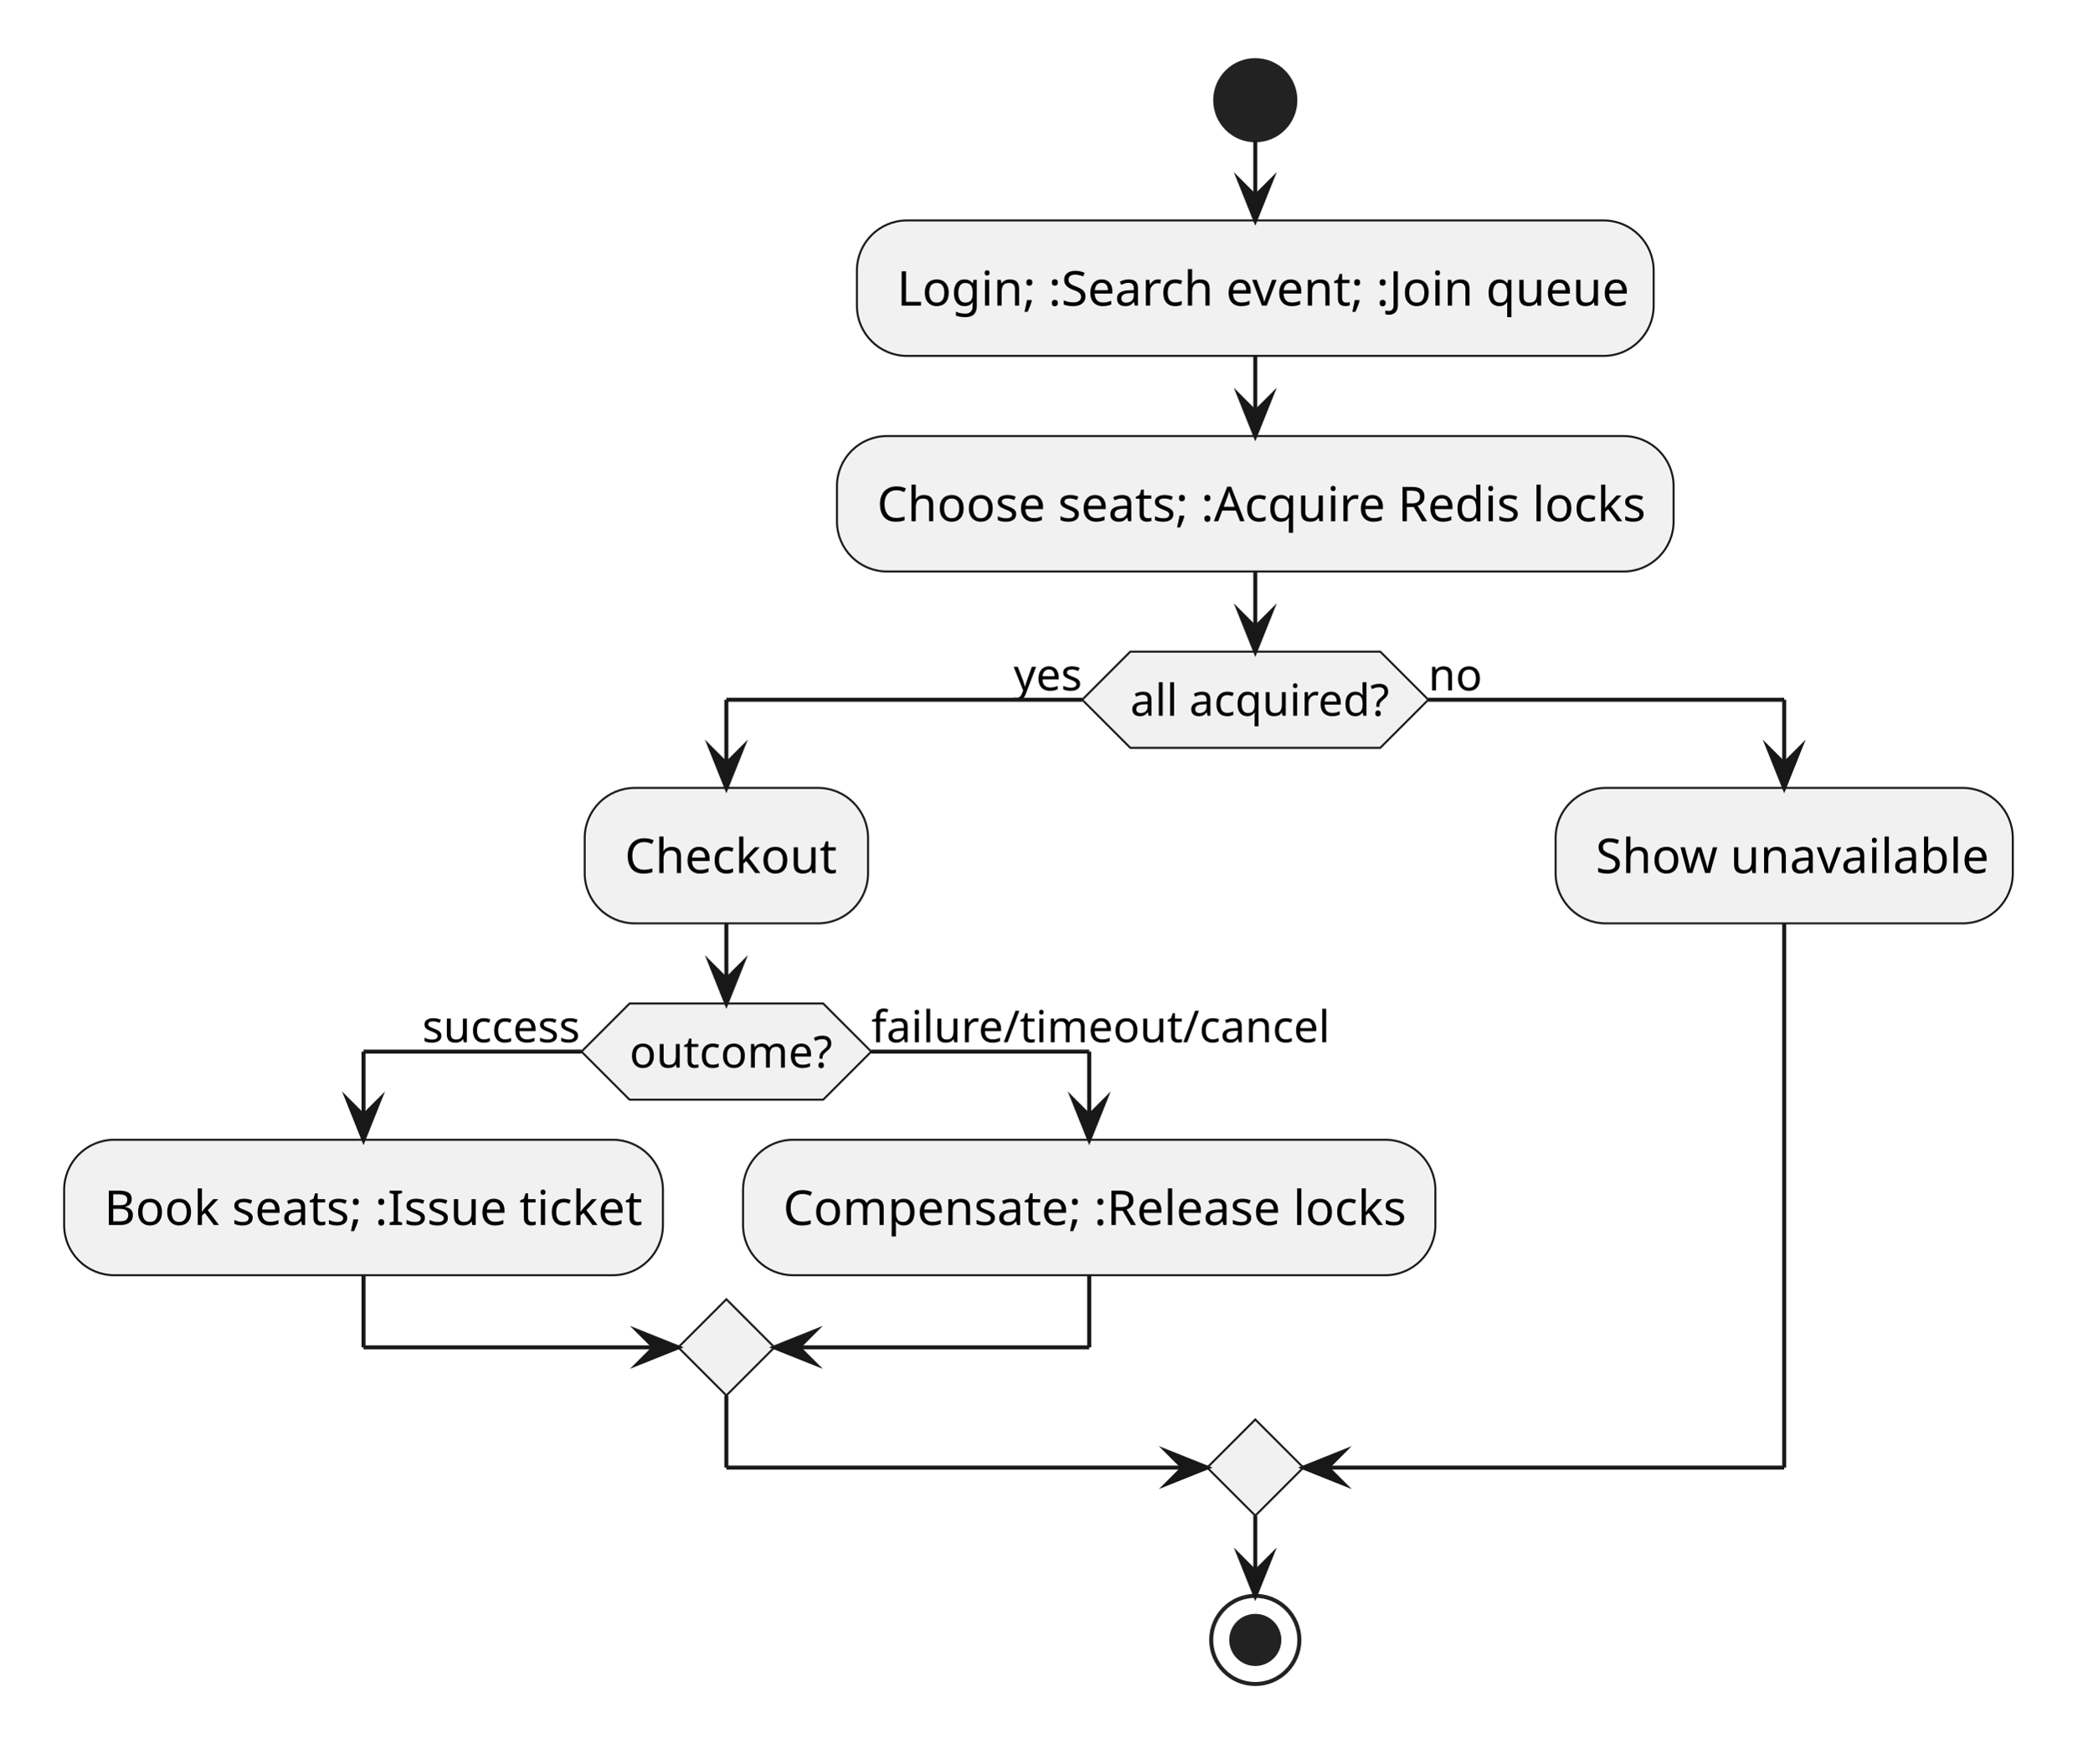
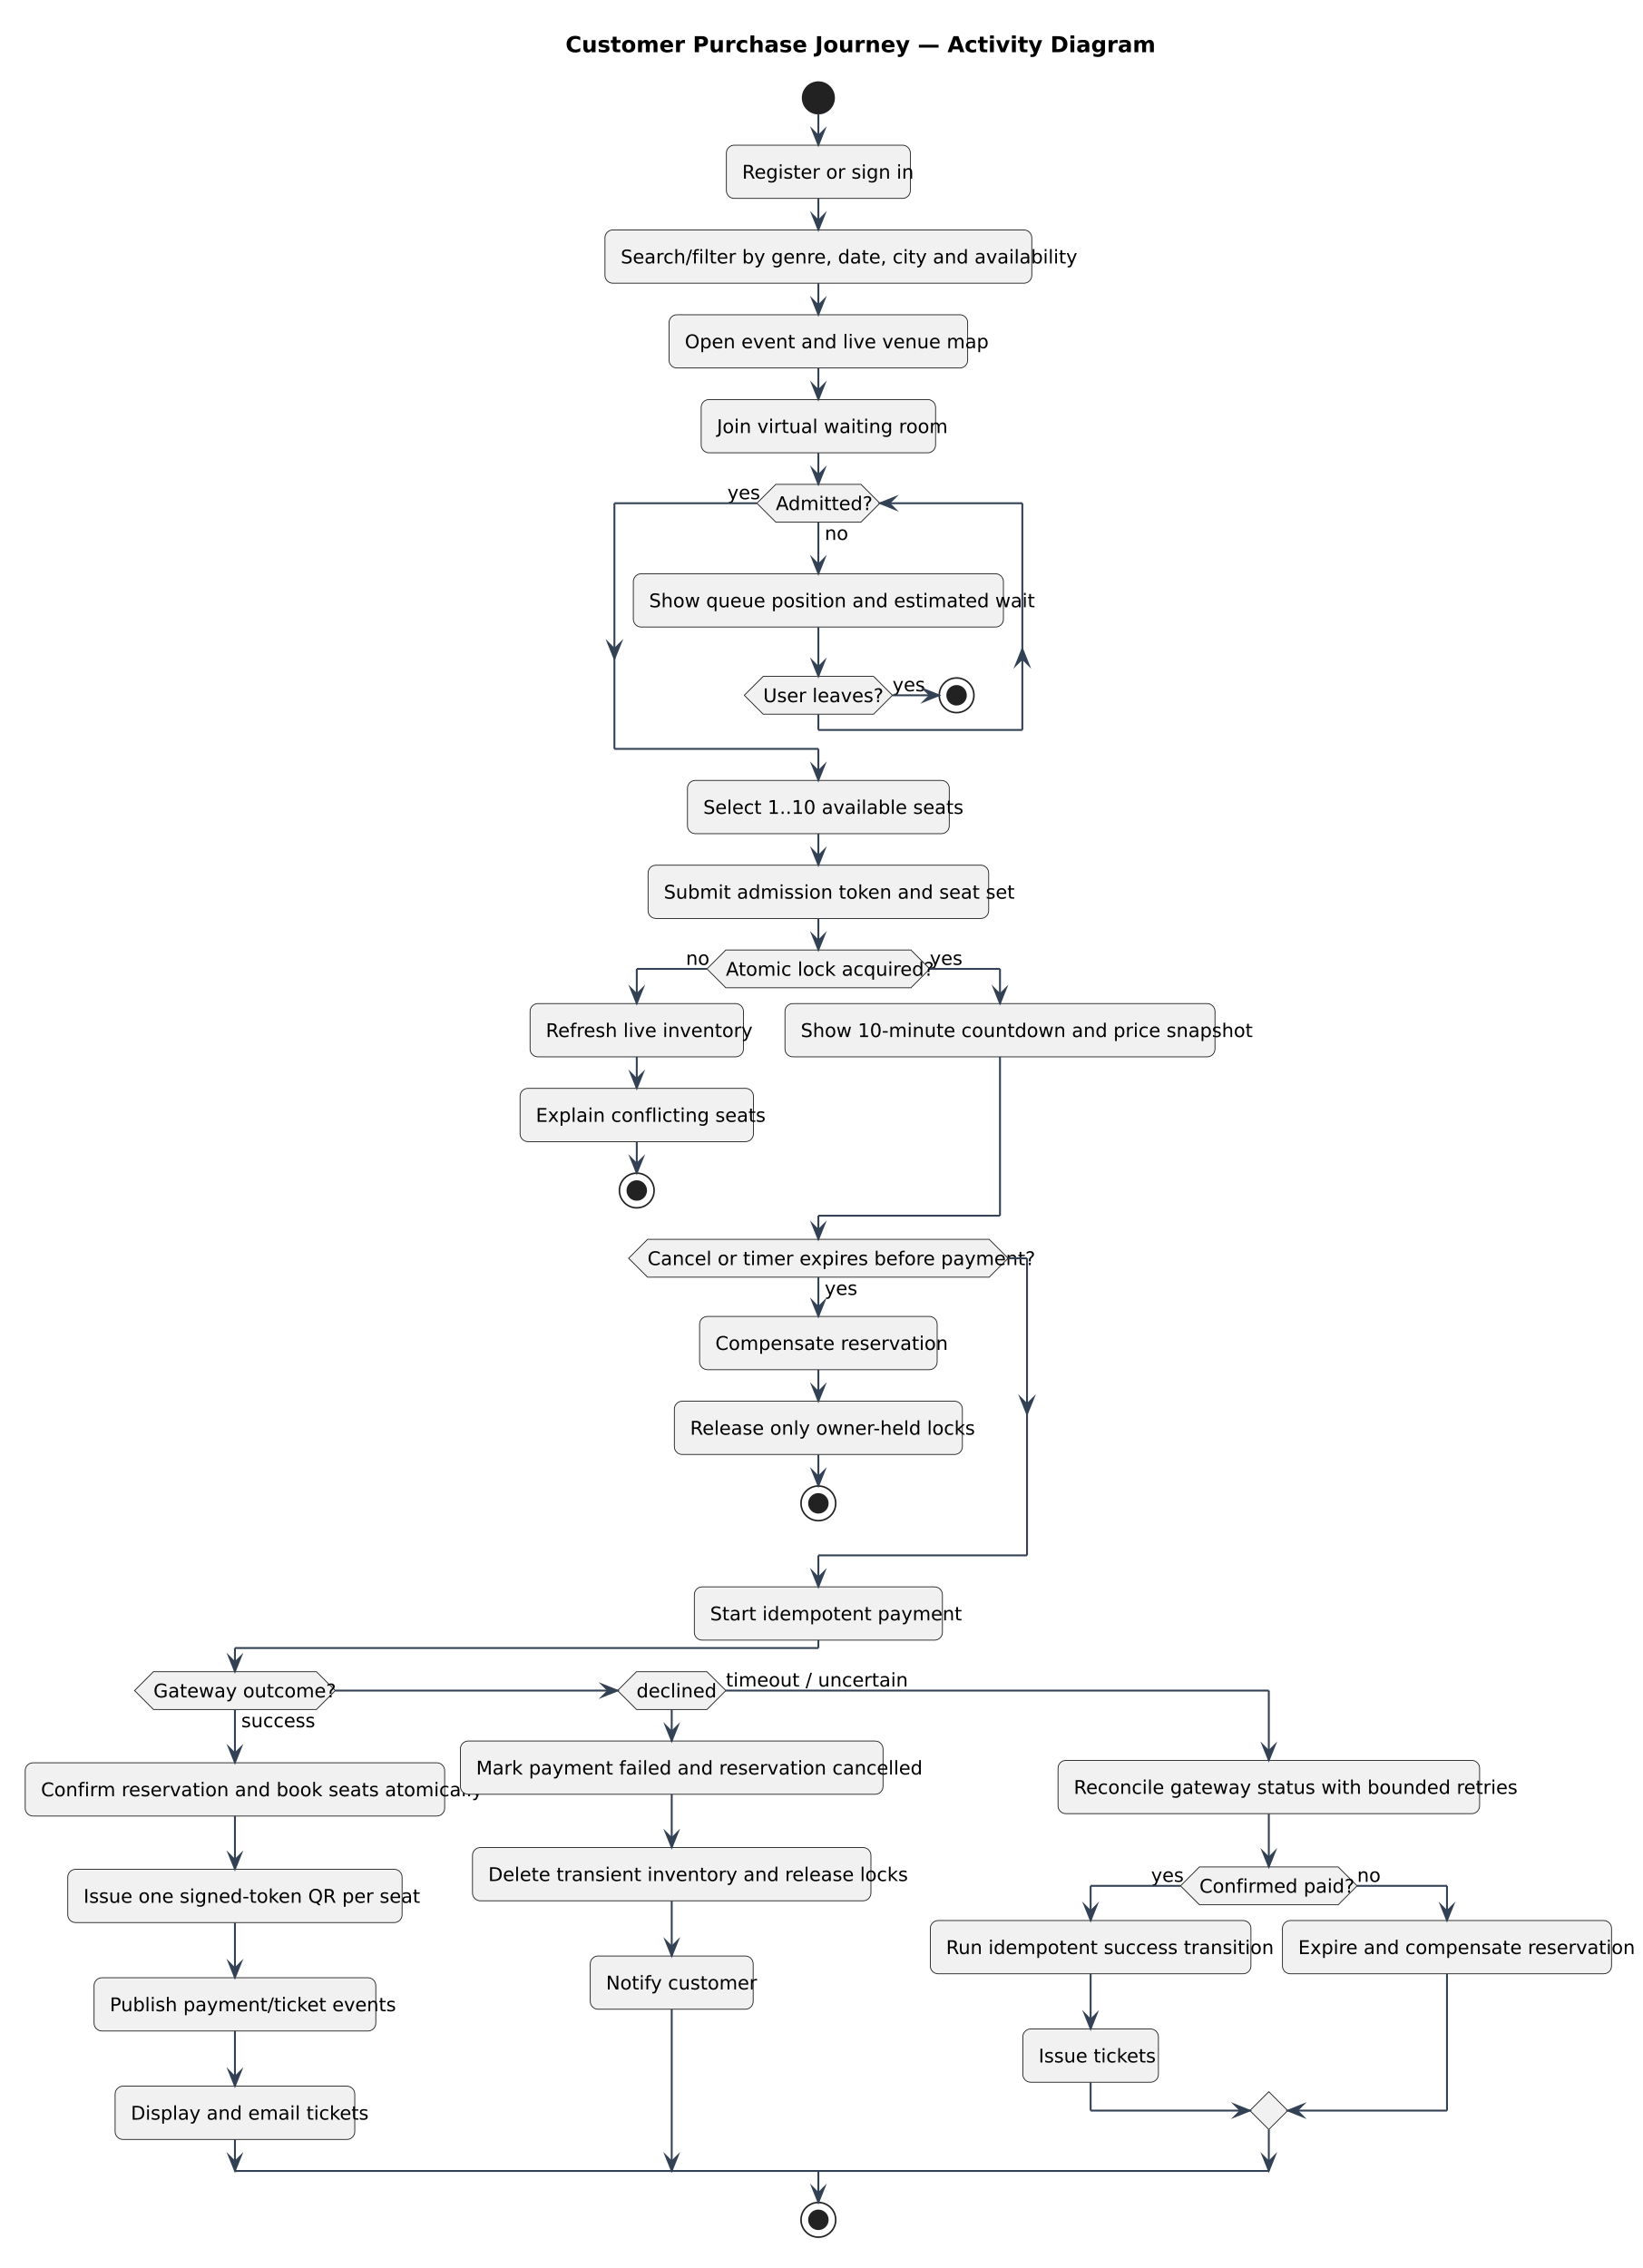
- <svg xmlns="http://www.w3.org/2000/svg" contentStyleType="text/css" data-diagram-type="ACTIVITY" height="440px" preserveAspectRatio="none" style="width:522px;height:440px;background:#FFFFFF;" version="1.1" viewBox="0 0 522 440" width="522px" zoomAndPan="magnify">
+ <svg xmlns="http://www.w3.org/2000/svg" contentStyleType="text/css" data-diagram-type="ACTIVITY" height="1439px" preserveAspectRatio="none" style="width:1042px;height:1439px;background:#FFFFFF;" version="1.1" viewBox="0 0 1042 1439" width="1042px" zoomAndPan="magnify">
  <defs />
  <g>
-     <ellipse cx="313.199" cy="25" fill="#222222" rx="10" ry="10" style="stroke:#222222;stroke-width:1;" />
-     <rect fill="#F1F1F1" height="33.799" rx="12.5" ry="12.5" style="stroke:#181818;stroke-width:0.5;" width="198.793" x="213.803" y="55" />
-     <text fill="#000000" font-family="sans-serif" font-size="12" lengthAdjust="spacing" textLength="178.793" x="223.803" y="76.256">Login; :Search event; :Join queue</text>
-     <rect fill="#F1F1F1" height="33.799" rx="12.5" ry="12.5" style="stroke:#181818;stroke-width:0.5;" width="208.754" x="208.822" y="108.799" />
-     <text fill="#000000" font-family="sans-serif" font-size="12" lengthAdjust="spacing" textLength="188.754" x="218.822" y="130.055">Choose seats; :Acquire Redis locks</text>
-     <polygon fill="#F1F1F1" points="282.012,162.598,344.386,162.598,356.386,174.598,344.386,186.598,282.012,186.598,270.012,174.598,282.012,162.598" style="stroke:#181818;stroke-width:0.5;stroke-linejoin:miter;stroke-miterlimit:10;" />
-     <text fill="#000000" font-family="sans-serif" font-size="11" lengthAdjust="spacing" textLength="62.374" x="282.012" y="178.591">all acquired?</text>
-     <text fill="#000000" font-family="sans-serif" font-size="11" lengthAdjust="spacing" textLength="17.118" x="252.894" y="172.267">yes</text>
-     <text fill="#000000" font-family="sans-serif" font-size="11" lengthAdjust="spacing" textLength="12.235" x="356.386" y="172.267">no</text>
-     <rect fill="#F1F1F1" height="33.799" rx="12.5" ry="12.5" style="stroke:#181818;stroke-width:0.5;" width="70.695" x="145.882" y="196.598" />
-     <text fill="#000000" font-family="sans-serif" font-size="12" lengthAdjust="spacing" textLength="50.695" x="155.882" y="217.853">Checkout</text>
-     <polygon fill="#F1F1F1" points="157.076,250.397,205.384,250.397,217.384,262.397,205.384,274.397,157.076,274.397,145.076,262.397,157.076,250.397" style="stroke:#181818;stroke-width:0.5;stroke-linejoin:miter;stroke-miterlimit:10;" />
-     <text fill="#000000" font-family="sans-serif" font-size="11" lengthAdjust="spacing" textLength="48.308" x="157.076" y="266.39">outcome?</text>
-     <text fill="#000000" font-family="sans-serif" font-size="11" lengthAdjust="spacing" textLength="39.735" x="105.341" y="260.065">success</text>
-     <text fill="#000000" font-family="sans-serif" font-size="11" lengthAdjust="spacing" textLength="103.941" x="217.384" y="260.065">failure/timeout/cancel</text>
-     <rect fill="#F1F1F1" height="33.799" rx="12.5" ry="12.5" style="stroke:#181818;stroke-width:0.5;" width="149.393" x="16" y="284.397" />
-     <text fill="#000000" font-family="sans-serif" font-size="12" lengthAdjust="spacing" textLength="129.393" x="26" y="305.652">Book seats; :Issue ticket</text>
-     <rect fill="#F1F1F1" height="33.799" rx="12.5" ry="12.5" style="stroke:#181818;stroke-width:0.5;" width="172.742" x="185.393" y="284.397" />
-     <text fill="#000000" font-family="sans-serif" font-size="12" lengthAdjust="spacing" textLength="152.742" x="195.393" y="305.652">Compensate; :Release locks</text>
-     <polygon fill="#F1F1F1" points="181.23,324.195,193.23,336.195,181.23,348.195,169.23,336.195,181.23,324.195" style="stroke:#181818;stroke-width:0.5;stroke-linejoin:miter;stroke-miterlimit:10;" />
-     <rect fill="#F1F1F1" height="33.799" rx="12.5" ry="12.5" style="stroke:#181818;stroke-width:0.5;" width="114.066" x="388.135" y="196.598" />
-     <text fill="#000000" font-family="sans-serif" font-size="12" lengthAdjust="spacing" textLength="94.066" x="398.135" y="217.853">Show unavailable</text>
-     <polygon fill="#F1F1F1" points="313.199,354.195,325.199,366.195,313.199,378.195,301.199,366.195,313.199,354.195" style="stroke:#181818;stroke-width:0.5;stroke-linejoin:miter;stroke-miterlimit:10;" />
-     <ellipse cx="313.199" cy="409.195" fill="none" rx="11" ry="11" style="stroke:#222222;stroke-width:1;" />
-     <ellipse cx="313.199" cy="409.195" fill="#222222" rx="6" ry="6" style="stroke:#222222;stroke-width:1;" />
-     <line style="stroke:#181818;stroke-width:1;" x1="313.199" x2="313.199" y1="35" y2="55" />
-     <polygon fill="#181818" points="309.199,45,313.199,55,317.199,45,313.199,49" style="stroke:#181818;stroke-width:1;stroke-linejoin:miter;stroke-miterlimit:10;" />
-     <line style="stroke:#181818;stroke-width:1;" x1="313.199" x2="313.199" y1="88.799" y2="108.799" />
-     <polygon fill="#181818" points="309.199,98.799,313.199,108.799,317.199,98.799,313.199,102.799" style="stroke:#181818;stroke-width:1;stroke-linejoin:miter;stroke-miterlimit:10;" />
-     <line style="stroke:#181818;stroke-width:1;" x1="145.076" x2="90.696" y1="262.397" y2="262.397" />
-     <line style="stroke:#181818;stroke-width:1;" x1="90.696" x2="90.696" y1="262.397" y2="284.397" />
-     <polygon fill="#181818" points="86.696,274.397,90.696,284.397,94.696,274.397,90.696,278.397" style="stroke:#181818;stroke-width:1;stroke-linejoin:miter;stroke-miterlimit:10;" />
-     <line style="stroke:#181818;stroke-width:1;" x1="217.384" x2="271.764" y1="262.397" y2="262.397" />
-     <line style="stroke:#181818;stroke-width:1;" x1="271.764" x2="271.764" y1="262.397" y2="284.397" />
-     <polygon fill="#181818" points="267.764,274.397,271.764,284.397,275.764,274.397,271.764,278.397" style="stroke:#181818;stroke-width:1;stroke-linejoin:miter;stroke-miterlimit:10;" />
-     <line style="stroke:#181818;stroke-width:1;" x1="90.696" x2="90.696" y1="318.195" y2="336.195" />
-     <line style="stroke:#181818;stroke-width:1;" x1="90.696" x2="169.23" y1="336.195" y2="336.195" />
-     <polygon fill="#181818" points="159.23,332.195,169.23,336.195,159.23,340.195,163.23,336.195" style="stroke:#181818;stroke-width:1;stroke-linejoin:miter;stroke-miterlimit:10;" />
-     <line style="stroke:#181818;stroke-width:1;" x1="271.764" x2="271.764" y1="318.195" y2="336.195" />
-     <line style="stroke:#181818;stroke-width:1;" x1="271.764" x2="193.23" y1="336.195" y2="336.195" />
-     <polygon fill="#181818" points="203.23,332.195,193.23,336.195,203.23,340.195,199.23,336.195" style="stroke:#181818;stroke-width:1;stroke-linejoin:miter;stroke-miterlimit:10;" />
-     <line style="stroke:#181818;stroke-width:1;" x1="181.23" x2="181.23" y1="230.397" y2="250.397" />
-     <polygon fill="#181818" points="177.23,240.397,181.23,250.397,185.23,240.397,181.23,244.397" style="stroke:#181818;stroke-width:1;stroke-linejoin:miter;stroke-miterlimit:10;" />
-     <line style="stroke:#181818;stroke-width:1;" x1="270.012" x2="181.23" y1="174.598" y2="174.598" />
-     <line style="stroke:#181818;stroke-width:1;" x1="181.23" x2="181.23" y1="174.598" y2="196.598" />
-     <polygon fill="#181818" points="177.23,186.598,181.23,196.598,185.23,186.598,181.23,190.598" style="stroke:#181818;stroke-width:1;stroke-linejoin:miter;stroke-miterlimit:10;" />
-     <line style="stroke:#181818;stroke-width:1;" x1="356.386" x2="445.168" y1="174.598" y2="174.598" />
-     <line style="stroke:#181818;stroke-width:1;" x1="445.168" x2="445.168" y1="174.598" y2="196.598" />
-     <polygon fill="#181818" points="441.168,186.598,445.168,196.598,449.168,186.598,445.168,190.598" style="stroke:#181818;stroke-width:1;stroke-linejoin:miter;stroke-miterlimit:10;" />
-     <line style="stroke:#181818;stroke-width:1;" x1="181.23" x2="181.23" y1="348.195" y2="366.195" />
-     <line style="stroke:#181818;stroke-width:1;" x1="181.23" x2="301.199" y1="366.195" y2="366.195" />
-     <polygon fill="#181818" points="291.199,362.195,301.199,366.195,291.199,370.195,295.199,366.195" style="stroke:#181818;stroke-width:1;stroke-linejoin:miter;stroke-miterlimit:10;" />
-     <line style="stroke:#181818;stroke-width:1;" x1="445.168" x2="445.168" y1="230.397" y2="366.195" />
-     <line style="stroke:#181818;stroke-width:1;" x1="445.168" x2="325.199" y1="366.195" y2="366.195" />
-     <polygon fill="#181818" points="335.199,362.195,325.199,366.195,335.199,370.195,331.199,366.195" style="stroke:#181818;stroke-width:1;stroke-linejoin:miter;stroke-miterlimit:10;" />
-     <line style="stroke:#181818;stroke-width:1;" x1="313.199" x2="313.199" y1="142.598" y2="162.598" />
-     <polygon fill="#181818" points="309.199,152.598,313.199,162.598,317.199,152.598,313.199,156.598" style="stroke:#181818;stroke-width:1;stroke-linejoin:miter;stroke-miterlimit:10;" />
-     <line style="stroke:#181818;stroke-width:1;" x1="313.199" x2="313.199" y1="378.195" y2="398.195" />
-     <polygon fill="#181818" points="309.199,388.195,313.199,398.195,317.199,388.195,313.199,392.195" style="stroke:#181818;stroke-width:1;stroke-linejoin:miter;stroke-miterlimit:10;" />
+     <g class="title" data-source-line="2">
+       <text fill="#000000" font-family="DejaVu Sans" font-size="14" font-weight="700" lengthAdjust="spacing" textLength="322.882" x="358.781" y="33.132">Customer Purchase Journey — Activity Diagram</text>
+     </g>
+     <ellipse cx="519.222" cy="62.099" fill="#222222" rx="10" ry="10" style="stroke:#222222;stroke-width:1;" />
+     <rect fill="#F1F1F1" height="33.799" rx="5" ry="5" style="stroke:#181818;stroke-width:0.5;" width="116.709" x="460.867" y="92.099" />
+     <text fill="#000000" font-family="DejaVu Sans" font-size="12" lengthAdjust="spacing" textLength="96.709" x="470.867" y="113.355">Register or sign in</text>
+     <rect fill="#F1F1F1" height="33.799" rx="5" ry="5" style="stroke:#181818;stroke-width:0.5;" width="270.799" x="383.822" y="145.898" />
+     <text fill="#000000" font-family="DejaVu Sans" font-size="12" lengthAdjust="spacing" textLength="250.799" x="393.822" y="167.153">Search/filter by genre, date, city and availability</text>
+     <rect fill="#F1F1F1" height="33.799" rx="5" ry="5" style="stroke:#181818;stroke-width:0.5;" width="189.447" x="424.498" y="199.696" />
+     <text fill="#000000" font-family="DejaVu Sans" font-size="12" lengthAdjust="spacing" textLength="169.447" x="434.498" y="220.952">Open event and live venue map</text>
+     <rect fill="#F1F1F1" height="33.799" rx="5" ry="5" style="stroke:#181818;stroke-width:0.5;" width="148.719" x="444.862" y="253.495" />
+     <text fill="#000000" font-family="DejaVu Sans" font-size="12" lengthAdjust="spacing" textLength="128.719" x="454.862" y="274.751">Join virtual waiting room</text>
+     <rect fill="#F1F1F1" height="33.799" rx="5" ry="5" style="stroke:#181818;stroke-width:0.5;" width="234.805" x="401.819" y="364.05" />
+     <text fill="#000000" font-family="DejaVu Sans" font-size="12" lengthAdjust="spacing" textLength="214.805" x="411.819" y="385.306">Show queue position and estimated wait</text>
+     <polygon fill="#F1F1F1" points="484.206,429.147,554.237,429.147,566.237,441.147,554.237,453.147,484.206,453.147,472.206,441.147,484.206,429.147" style="stroke:#181818;stroke-width:0.5;stroke-linejoin:miter;stroke-miterlimit:10;" />
+     <text fill="#000000" font-family="DejaVu Sans" font-size="12" lengthAdjust="spacing" textLength="70.031" x="484.206" y="445.504">User leaves?</text>
+     <text fill="#000000" font-family="DejaVu Sans" font-size="12" lengthAdjust="spacing" textLength="18.674" x="566.237" y="438.604">yes</text>
+     <ellipse cx="606.911" cy="441.147" fill="none" rx="11" ry="11" style="stroke:#222222;stroke-width:1;" />
+     <ellipse cx="606.911" cy="441.147" fill="#222222" rx="6" ry="6" style="stroke:#222222;stroke-width:1;" />
+     <polygon fill="#F1F1F1" points="492.207,307.294,546.236,307.294,558.236,319.294,546.236,331.294,492.207,331.294,480.207,319.294,492.207,307.294" style="stroke:#181818;stroke-width:0.5;stroke-linejoin:miter;stroke-miterlimit:10;" />
+     <text fill="#000000" font-family="DejaVu Sans" font-size="12" lengthAdjust="spacing" textLength="13.348" x="523.222" y="342.55">no</text>
+     <text fill="#000000" font-family="DejaVu Sans" font-size="12" lengthAdjust="spacing" textLength="54.029" x="492.207" y="323.65">Admitted?</text>
+     <text fill="#000000" font-family="DejaVu Sans" font-size="12" lengthAdjust="spacing" textLength="18.674" x="461.533" y="316.751">yes</text>
+     <rect fill="#F1F1F1" height="33.799" rx="5" ry="5" style="stroke:#181818;stroke-width:0.5;" width="166.092" x="436.176" y="495.147" />
+     <text fill="#000000" font-family="DejaVu Sans" font-size="12" lengthAdjust="spacing" textLength="146.092" x="446.176" y="516.403">Select 1..10 available seats</text>
+     <rect fill="#F1F1F1" height="33.799" rx="5" ry="5" style="stroke:#181818;stroke-width:0.5;" width="216.107" x="411.168" y="548.946" />
+     <text fill="#000000" font-family="DejaVu Sans" font-size="12" lengthAdjust="spacing" textLength="196.107" x="421.168" y="570.202">Submit admission token and seat set</text>
+     <polygon fill="#F1F1F1" points="460.528,602.745,577.915,602.745,589.915,614.745,577.915,626.745,460.528,626.745,448.528,614.745,460.528,602.745" style="stroke:#181818;stroke-width:0.5;stroke-linejoin:miter;stroke-miterlimit:10;" />
+     <text fill="#000000" font-family="DejaVu Sans" font-size="12" lengthAdjust="spacing" textLength="117.387" x="460.528" y="619.102">Atomic lock acquired?</text>
+     <text fill="#000000" font-family="DejaVu Sans" font-size="12" lengthAdjust="spacing" textLength="13.348" x="435.181" y="612.202">no</text>
+     <text fill="#000000" font-family="DejaVu Sans" font-size="12" lengthAdjust="spacing" textLength="18.674" x="589.915" y="612.202">yes</text>
+     <rect fill="#F1F1F1" height="33.799" rx="5" ry="5" style="stroke:#181818;stroke-width:0.5;" width="135.383" x="336.307" y="636.745" />
+     <text fill="#000000" font-family="DejaVu Sans" font-size="12" lengthAdjust="spacing" textLength="115.383" x="346.307" y="658.001">Refresh live inventory</text>
+     <rect fill="#F1F1F1" height="33.799" rx="5" ry="5" style="stroke:#181818;stroke-width:0.5;" width="148.068" x="329.964" y="690.544" />
+     <text fill="#000000" font-family="DejaVu Sans" font-size="12" lengthAdjust="spacing" textLength="128.068" x="339.964" y="711.8">Explain conflicting seats</text>
+     <ellipse cx="403.998" cy="755.343" fill="none" rx="11" ry="11" style="stroke:#222222;stroke-width:1;" />
+     <ellipse cx="403.998" cy="755.343" fill="#222222" rx="6" ry="6" style="stroke:#222222;stroke-width:1;" />
+     <rect fill="#F1F1F1" height="33.799" rx="5" ry="5" style="stroke:#181818;stroke-width:0.5;" width="272.826" x="498.032" y="636.745" />
+     <text fill="#000000" font-family="DejaVu Sans" font-size="12" lengthAdjust="spacing" textLength="252.826" x="508.032" y="658.001">Show 10-minute countdown and price snapshot</text>
+     <rect fill="#F1F1F1" height="33.799" rx="5" ry="5" style="stroke:#181818;stroke-width:0.5;" width="150.734" x="443.854" y="835.242" />
+     <text fill="#000000" font-family="DejaVu Sans" font-size="12" lengthAdjust="spacing" textLength="130.734" x="453.854" y="856.498">Compensate reservation</text>
+     <rect fill="#F1F1F1" height="33.799" rx="5" ry="5" style="stroke:#181818;stroke-width:0.5;" width="182.75" x="427.847" y="889.041" />
+     <text fill="#000000" font-family="DejaVu Sans" font-size="12" lengthAdjust="spacing" textLength="162.75" x="437.847" y="910.297">Release only owner-held locks</text>
+     <ellipse cx="519.222" cy="953.84" fill="none" rx="11" ry="11" style="stroke:#222222;stroke-width:1;" />
+     <ellipse cx="519.222" cy="953.84" fill="#222222" rx="6" ry="6" style="stroke:#222222;stroke-width:1;" />
+     <polygon fill="#F1F1F1" points="410.838,786.343,627.606,786.343,639.606,798.343,627.606,810.343,410.838,810.343,398.838,798.343,410.838,786.343" style="stroke:#181818;stroke-width:0.5;stroke-linejoin:miter;stroke-miterlimit:10;" />
+     <text fill="#000000" font-family="DejaVu Sans" font-size="12" lengthAdjust="spacing" textLength="18.674" x="523.222" y="821.599">yes</text>
+     <text fill="#000000" font-family="DejaVu Sans" font-size="12" lengthAdjust="spacing" textLength="216.768" x="410.838" y="802.699">Cancel or timer expires before payment?</text>
+     <rect fill="#F1F1F1" height="33.799" rx="5" ry="5" style="stroke:#181818;stroke-width:0.5;" width="157.408" x="440.518" y="1006.84" />
+     <text fill="#000000" font-family="DejaVu Sans" font-size="12" lengthAdjust="spacing" textLength="137.408" x="450.518" y="1028.096">Start idempotent payment</text>
+     <polygon fill="#F1F1F1" points="97.361,1060.639,200.75,1060.639,212.75,1072.639,200.75,1084.639,97.361,1084.639,85.361,1072.639,97.361,1060.639" style="stroke:#181818;stroke-width:0.5;stroke-linejoin:miter;stroke-miterlimit:10;" />
+     <text fill="#000000" font-family="DejaVu Sans" font-size="12" lengthAdjust="spacing" textLength="43.348" x="153.056" y="1095.895">success</text>
+     <text fill="#000000" font-family="DejaVu Sans" font-size="12" lengthAdjust="spacing" textLength="103.389" x="97.361" y="1076.995">Gateway outcome?</text>
+     <rect fill="#F1F1F1" height="33.799" rx="5" ry="5" style="stroke:#181818;stroke-width:0.5;" width="266.111" x="16" y="1118.438" />
+     <text fill="#000000" font-family="DejaVu Sans" font-size="12" lengthAdjust="spacing" textLength="246.111" x="26" y="1139.693">Confirm reservation and book seats atomically</text>
+     <rect fill="#F1F1F1" height="33.799" rx="5" ry="5" style="stroke:#181818;stroke-width:0.5;" width="212.111" x="43" y="1186.035" />
+     <text fill="#000000" font-family="DejaVu Sans" font-size="12" lengthAdjust="spacing" textLength="192.111" x="53" y="1207.291">Issue one signed-token QR per seat</text>
+     <rect fill="#F1F1F1" height="33.799" rx="5" ry="5" style="stroke:#181818;stroke-width:0.5;" width="178.748" x="59.682" y="1254.834" />
+     <text fill="#000000" font-family="DejaVu Sans" font-size="12" lengthAdjust="spacing" textLength="158.748" x="69.682" y="1276.09">Publish payment/ticket events</text>
+     <rect fill="#F1F1F1" height="33.799" rx="5" ry="5" style="stroke:#181818;stroke-width:0.5;" width="152.053" x="73.029" y="1323.633" />
+     <text fill="#000000" font-family="DejaVu Sans" font-size="12" lengthAdjust="spacing" textLength="132.053" x="83.029" y="1344.889">Display and email tickets</text>
+     <polygon fill="#F1F1F1" points="403.827,1060.639,448.528,1060.639,460.528,1072.639,448.528,1084.639,403.827,1084.639,391.827,1072.639,403.827,1060.639" style="stroke:#181818;stroke-width:0.5;stroke-linejoin:miter;stroke-miterlimit:10;" />
+     <text fill="#000000" font-family="DejaVu Sans" font-size="12" lengthAdjust="spacing" textLength="44.701" x="403.827" y="1076.995">declined</text>
+     <text fill="#000000" font-family="DejaVu Sans" font-size="12" lengthAdjust="spacing" textLength="98.719" x="460.528" y="1070.096">timeout / uncertain</text>
+     <rect fill="#F1F1F1" height="33.799" rx="5" ry="5" style="stroke:#181818;stroke-width:0.5;" width="268.133" x="292.111" y="1104.639" />
+     <text fill="#000000" font-family="DejaVu Sans" font-size="12" lengthAdjust="spacing" textLength="248.133" x="302.111" y="1125.895">Mark payment failed and reservation cancelled</text>
+     <rect fill="#F1F1F1" height="33.799" rx="5" ry="5" style="stroke:#181818;stroke-width:0.5;" width="252.793" x="299.781" y="1172.236" />
+     <text fill="#000000" font-family="DejaVu Sans" font-size="12" lengthAdjust="spacing" textLength="232.793" x="309.781" y="1193.492">Delete transient inventory and release locks</text>
+     <rect fill="#F1F1F1" height="33.799" rx="5" ry="5" style="stroke:#181818;stroke-width:0.5;" width="103.356" x="374.5" y="1241.035" />
+     <text fill="#000000" font-family="DejaVu Sans" font-size="12" lengthAdjust="spacing" textLength="83.356" x="384.5" y="1262.291">Notify customer</text>
+     <rect fill="#F1F1F1" height="33.799" rx="5" ry="5" style="stroke:#181818;stroke-width:0.5;" width="267.471" x="671.273" y="1116.938" />
+     <text fill="#000000" font-family="DejaVu Sans" font-size="12" lengthAdjust="spacing" textLength="247.471" x="681.273" y="1138.193">Reconcile gateway status with bounded retries</text>
+     <polygon fill="#F1F1F1" points="760.983,1184.535,849.032,1184.535,861.032,1196.535,849.032,1208.535,760.983,1208.535,748.983,1196.535,760.983,1184.535" style="stroke:#181818;stroke-width:0.5;stroke-linejoin:miter;stroke-miterlimit:10;" />
+     <text fill="#000000" font-family="DejaVu Sans" font-size="12" lengthAdjust="spacing" textLength="88.049" x="760.983" y="1200.892">Confirmed paid?</text>
+     <text fill="#000000" font-family="DejaVu Sans" font-size="12" lengthAdjust="spacing" textLength="18.674" x="730.31" y="1193.992">yes</text>
+     <text fill="#000000" font-family="DejaVu Sans" font-size="12" lengthAdjust="spacing" textLength="13.348" x="861.032" y="1193.992">no</text>
+     <rect fill="#F1F1F1" height="33.799" rx="5" ry="5" style="stroke:#181818;stroke-width:0.5;" width="203.428" x="590.244" y="1218.535" />
+     <text fill="#000000" font-family="DejaVu Sans" font-size="12" lengthAdjust="spacing" textLength="183.428" x="600.244" y="1239.791">Run idempotent success transition</text>
+     <rect fill="#F1F1F1" height="33.799" rx="5" ry="5" style="stroke:#181818;stroke-width:0.5;" width="86.023" x="648.946" y="1287.334" />
+     <text fill="#000000" font-family="DejaVu Sans" font-size="12" lengthAdjust="spacing" textLength="66.023" x="658.946" y="1308.59">Issue tickets</text>
+     <rect fill="#F1F1F1" height="33.799" rx="5" ry="5" style="stroke:#181818;stroke-width:0.5;" width="208.772" x="813.672" y="1218.535" />
+     <text fill="#000000" font-family="DejaVu Sans" font-size="12" lengthAdjust="spacing" textLength="188.772" x="823.672" y="1239.791">Expire and compensate reservation</text>
+     <polygon fill="#F1F1F1" points="805.008,1327.133,817.008,1339.133,805.008,1351.133,793.008,1339.133,805.008,1327.133" style="stroke:#181818;stroke-width:0.5;stroke-linejoin:miter;stroke-miterlimit:10;" />
+     <ellipse cx="519.222" cy="1408.432" fill="none" rx="11" ry="11" style="stroke:#222222;stroke-width:1;" />
+     <ellipse cx="519.222" cy="1408.432" fill="#222222" rx="6" ry="6" style="stroke:#222222;stroke-width:1;" />
+     <line style="stroke:#334155;stroke-width:1.2;" x1="519.222" x2="519.222" y1="72.099" y2="92.099" />
+     <polygon fill="#334155" points="515.222,82.099,519.222,92.099,523.222,82.099,519.222,86.099" style="stroke:#334155;stroke-width:1;stroke-linejoin:miter;stroke-miterlimit:10;" />
+     <line style="stroke:#334155;stroke-width:1.2;" x1="519.222" x2="519.222" y1="125.897" y2="145.898" />
+     <polygon fill="#334155" points="515.222,135.898,519.222,145.898,523.222,135.898,519.222,139.898" style="stroke:#334155;stroke-width:1;stroke-linejoin:miter;stroke-miterlimit:10;" />
+     <line style="stroke:#334155;stroke-width:1.2;" x1="519.222" x2="519.222" y1="179.696" y2="199.696" />
+     <polygon fill="#334155" points="515.222,189.696,519.222,199.696,523.222,189.696,519.222,193.696" style="stroke:#334155;stroke-width:1;stroke-linejoin:miter;stroke-miterlimit:10;" />
+     <line style="stroke:#334155;stroke-width:1.2;" x1="519.222" x2="519.222" y1="233.495" y2="253.495" />
+     <polygon fill="#334155" points="515.222,243.495,519.222,253.495,523.222,243.495,519.222,247.495" style="stroke:#334155;stroke-width:1;stroke-linejoin:miter;stroke-miterlimit:10;" />
+     <line style="stroke:#334155;stroke-width:1.2;" x1="519.222" x2="519.222" y1="453.147" y2="463.147" />
+     <line style="stroke:#334155;stroke-width:1.2;" x1="519.222" x2="648.624" y1="463.147" y2="463.147" />
+     <polygon fill="#334155" points="644.624,421.849,648.624,411.849,652.624,421.849,648.624,417.849" style="stroke:#334155;stroke-width:1.2;stroke-linejoin:miter;stroke-miterlimit:10;" />
+     <line style="stroke:#334155;stroke-width:1.2;" x1="648.624" x2="648.624" y1="319.294" y2="463.147" />
+     <line style="stroke:#334155;stroke-width:1.2;" x1="648.624" x2="558.236" y1="319.294" y2="319.294" />
+     <polygon fill="#334155" points="568.236,315.294,558.236,319.294,568.236,323.294,564.236,319.294" style="stroke:#334155;stroke-width:1;stroke-linejoin:miter;stroke-miterlimit:10;" />
+     <line style="stroke:#334155;stroke-width:1.2;" x1="566.237" x2="595.911" y1="441.147" y2="441.147" />
+     <polygon fill="#334155" points="585.911,437.147,595.911,441.147,585.911,445.147,589.911,441.147" style="stroke:#334155;stroke-width:1;stroke-linejoin:miter;stroke-miterlimit:10;" />
+     <line style="stroke:#334155;stroke-width:1.2;" x1="519.222" x2="519.222" y1="397.849" y2="429.147" />
+     <polygon fill="#334155" points="515.222,419.147,519.222,429.147,523.222,419.147,519.222,423.147" style="stroke:#334155;stroke-width:1;stroke-linejoin:miter;stroke-miterlimit:10;" />
+     <line style="stroke:#334155;stroke-width:1.2;" x1="519.222" x2="519.222" y1="331.294" y2="364.05" />
+     <polygon fill="#334155" points="515.222,354.05,519.222,364.05,523.222,354.05,519.222,358.05" style="stroke:#334155;stroke-width:1;stroke-linejoin:miter;stroke-miterlimit:10;" />
+     <line style="stroke:#334155;stroke-width:1.2;" x1="480.207" x2="389.819" y1="319.294" y2="319.294" />
+     <polygon fill="#334155" points="385.819,407.849,389.819,417.849,393.819,407.849,389.819,411.849" style="stroke:#334155;stroke-width:1.2;stroke-linejoin:miter;stroke-miterlimit:10;" />
+     <line style="stroke:#334155;stroke-width:1.2;" x1="389.819" x2="389.819" y1="319.294" y2="475.147" />
+     <line style="stroke:#334155;stroke-width:1.2;" x1="389.819" x2="519.222" y1="475.147" y2="475.147" />
+     <line style="stroke:#334155;stroke-width:1.2;" x1="519.222" x2="519.222" y1="475.147" y2="495.147" />
+     <polygon fill="#334155" points="515.222,485.147,519.222,495.147,523.222,485.147,519.222,489.147" style="stroke:#334155;stroke-width:1;stroke-linejoin:miter;stroke-miterlimit:10;" />
+     <line style="stroke:#334155;stroke-width:1.2;" x1="519.222" x2="519.222" y1="287.294" y2="307.294" />
+     <polygon fill="#334155" points="515.222,297.294,519.222,307.294,523.222,297.294,519.222,301.294" style="stroke:#334155;stroke-width:1;stroke-linejoin:miter;stroke-miterlimit:10;" />
+     <line style="stroke:#334155;stroke-width:1.2;" x1="519.222" x2="519.222" y1="528.946" y2="548.946" />
+     <polygon fill="#334155" points="515.222,538.946,519.222,548.946,523.222,538.946,519.222,542.946" style="stroke:#334155;stroke-width:1;stroke-linejoin:miter;stroke-miterlimit:10;" />
+     <line style="stroke:#334155;stroke-width:1.2;" x1="403.998" x2="403.998" y1="670.544" y2="690.544" />
+     <polygon fill="#334155" points="399.998,680.544,403.998,690.544,407.998,680.544,403.998,684.544" style="stroke:#334155;stroke-width:1;stroke-linejoin:miter;stroke-miterlimit:10;" />
+     <line style="stroke:#334155;stroke-width:1.2;" x1="403.998" x2="403.998" y1="724.343" y2="744.343" />
+     <polygon fill="#334155" points="399.998,734.343,403.998,744.343,407.998,734.343,403.998,738.343" style="stroke:#334155;stroke-width:1;stroke-linejoin:miter;stroke-miterlimit:10;" />
+     <line style="stroke:#334155;stroke-width:1.2;" x1="448.528" x2="403.998" y1="614.745" y2="614.745" />
+     <line style="stroke:#334155;stroke-width:1.2;" x1="403.998" x2="403.998" y1="614.745" y2="636.745" />
+     <polygon fill="#334155" points="399.998,626.745,403.998,636.745,407.998,626.745,403.998,630.745" style="stroke:#334155;stroke-width:1;stroke-linejoin:miter;stroke-miterlimit:10;" />
+     <line style="stroke:#334155;stroke-width:1.2;" x1="589.915" x2="634.445" y1="614.745" y2="614.745" />
+     <line style="stroke:#334155;stroke-width:1.2;" x1="634.445" x2="634.445" y1="614.745" y2="636.745" />
+     <polygon fill="#334155" points="630.445,626.745,634.445,636.745,638.445,626.745,634.445,630.745" style="stroke:#334155;stroke-width:1;stroke-linejoin:miter;stroke-miterlimit:10;" />
+     <line style="stroke:#334155;stroke-width:1.2;" x1="634.445" x2="634.445" y1="670.544" y2="771.343" />
+     <line style="stroke:#334155;stroke-width:1.2;" x1="634.445" x2="519.222" y1="771.343" y2="771.343" />
+     <line style="stroke:#334155;stroke-width:1.2;" x1="519.222" x2="519.222" y1="771.343" y2="786.343" />
+     <polygon fill="#334155" points="515.222,776.343,519.222,786.343,523.222,776.343,519.222,780.343" style="stroke:#334155;stroke-width:1;stroke-linejoin:miter;stroke-miterlimit:10;" />
+     <line style="stroke:#334155;stroke-width:1.2;" x1="519.222" x2="519.222" y1="582.745" y2="602.745" />
+     <polygon fill="#334155" points="515.222,592.745,519.222,602.745,523.222,592.745,519.222,596.745" style="stroke:#334155;stroke-width:1;stroke-linejoin:miter;stroke-miterlimit:10;" />
+     <line style="stroke:#334155;stroke-width:1.2;" x1="519.222" x2="519.222" y1="869.041" y2="889.041" />
+     <polygon fill="#334155" points="515.222,879.041,519.222,889.041,523.222,879.041,519.222,883.041" style="stroke:#334155;stroke-width:1;stroke-linejoin:miter;stroke-miterlimit:10;" />
+     <line style="stroke:#334155;stroke-width:1.2;" x1="519.222" x2="519.222" y1="922.84" y2="942.84" />
+     <polygon fill="#334155" points="515.222,932.84,519.222,942.84,523.222,932.84,519.222,936.84" style="stroke:#334155;stroke-width:1;stroke-linejoin:miter;stroke-miterlimit:10;" />
+     <line style="stroke:#334155;stroke-width:1.2;" x1="519.222" x2="519.222" y1="810.343" y2="835.242" />
+     <polygon fill="#334155" points="515.222,825.242,519.222,835.242,523.222,825.242,519.222,829.242" style="stroke:#334155;stroke-width:1;stroke-linejoin:miter;stroke-miterlimit:10;" />
+     <line style="stroke:#334155;stroke-width:1.2;" x1="639.606" x2="651.606" y1="798.343" y2="798.343" />
+     <polygon fill="#334155" points="647.606,887.041,651.606,897.041,655.606,887.041,651.606,891.041" style="stroke:#334155;stroke-width:1.2;stroke-linejoin:miter;stroke-miterlimit:10;" />
+     <line style="stroke:#334155;stroke-width:1.2;" x1="651.606" x2="651.606" y1="798.343" y2="986.84" />
+     <line style="stroke:#334155;stroke-width:1.2;" x1="651.606" x2="519.222" y1="986.84" y2="986.84" />
+     <line style="stroke:#334155;stroke-width:1.2;" x1="519.222" x2="519.222" y1="986.84" y2="1006.84" />
+     <polygon fill="#334155" points="515.222,996.84,519.222,1006.84,523.222,996.84,519.222,1000.84" style="stroke:#334155;stroke-width:1;stroke-linejoin:miter;stroke-miterlimit:10;" />
+     <line style="stroke:#334155;stroke-width:1.2;" x1="149.056" x2="149.056" y1="1152.236" y2="1186.035" />
+     <polygon fill="#334155" points="145.056,1176.035,149.056,1186.035,153.056,1176.035,149.056,1180.035" style="stroke:#334155;stroke-width:1;stroke-linejoin:miter;stroke-miterlimit:10;" />
+     <line style="stroke:#334155;stroke-width:1.2;" x1="149.056" x2="149.056" y1="1219.834" y2="1254.834" />
+     <polygon fill="#334155" points="145.056,1244.834,149.056,1254.834,153.056,1244.834,149.056,1248.834" style="stroke:#334155;stroke-width:1;stroke-linejoin:miter;stroke-miterlimit:10;" />
+     <line style="stroke:#334155;stroke-width:1.2;" x1="149.056" x2="149.056" y1="1288.633" y2="1323.633" />
+     <polygon fill="#334155" points="145.056,1313.633,149.056,1323.633,153.056,1313.633,149.056,1317.633" style="stroke:#334155;stroke-width:1;stroke-linejoin:miter;stroke-miterlimit:10;" />
+     <line style="stroke:#334155;stroke-width:1.2;" x1="426.178" x2="426.178" y1="1138.438" y2="1172.236" />
+     <polygon fill="#334155" points="422.178,1162.236,426.178,1172.236,430.178,1162.236,426.178,1166.236" style="stroke:#334155;stroke-width:1;stroke-linejoin:miter;stroke-miterlimit:10;" />
+     <line style="stroke:#334155;stroke-width:1.2;" x1="426.178" x2="426.178" y1="1206.035" y2="1241.035" />
+     <polygon fill="#334155" points="422.178,1231.035,426.178,1241.035,430.178,1231.035,426.178,1235.035" style="stroke:#334155;stroke-width:1;stroke-linejoin:miter;stroke-miterlimit:10;" />
+     <line style="stroke:#334155;stroke-width:1.2;" x1="691.958" x2="691.958" y1="1252.334" y2="1287.334" />
+     <polygon fill="#334155" points="687.958,1277.334,691.958,1287.334,695.958,1277.334,691.958,1281.334" style="stroke:#334155;stroke-width:1;stroke-linejoin:miter;stroke-miterlimit:10;" />
+     <line style="stroke:#334155;stroke-width:1.2;" x1="748.983" x2="691.958" y1="1196.535" y2="1196.535" />
+     <line style="stroke:#334155;stroke-width:1.2;" x1="691.958" x2="691.958" y1="1196.535" y2="1218.535" />
+     <polygon fill="#334155" points="687.958,1208.535,691.958,1218.535,695.958,1208.535,691.958,1212.535" style="stroke:#334155;stroke-width:1;stroke-linejoin:miter;stroke-miterlimit:10;" />
+     <line style="stroke:#334155;stroke-width:1.2;" x1="861.032" x2="918.058" y1="1196.535" y2="1196.535" />
+     <line style="stroke:#334155;stroke-width:1.2;" x1="918.058" x2="918.058" y1="1196.535" y2="1218.535" />
+     <polygon fill="#334155" points="914.058,1208.535,918.058,1218.535,922.058,1208.535,918.058,1212.535" style="stroke:#334155;stroke-width:1;stroke-linejoin:miter;stroke-miterlimit:10;" />
+     <line style="stroke:#334155;stroke-width:1.2;" x1="691.958" x2="691.958" y1="1321.133" y2="1339.133" />
+     <line style="stroke:#334155;stroke-width:1.2;" x1="691.958" x2="793.008" y1="1339.133" y2="1339.133" />
+     <polygon fill="#334155" points="783.008,1335.133,793.008,1339.133,783.008,1343.133,787.008,1339.133" style="stroke:#334155;stroke-width:1;stroke-linejoin:miter;stroke-miterlimit:10;" />
+     <line style="stroke:#334155;stroke-width:1.2;" x1="918.058" x2="918.058" y1="1252.334" y2="1339.133" />
+     <line style="stroke:#334155;stroke-width:1.2;" x1="918.058" x2="817.008" y1="1339.133" y2="1339.133" />
+     <polygon fill="#334155" points="827.008,1335.133,817.008,1339.133,827.008,1343.133,823.008,1339.133" style="stroke:#334155;stroke-width:1;stroke-linejoin:miter;stroke-miterlimit:10;" />
+     <line style="stroke:#334155;stroke-width:1.2;" x1="805.008" x2="805.008" y1="1150.736" y2="1184.535" />
+     <polygon fill="#334155" points="801.008,1174.535,805.008,1184.535,809.008,1174.535,805.008,1178.535" style="stroke:#334155;stroke-width:1;stroke-linejoin:miter;stroke-miterlimit:10;" />
+     <line style="stroke:#334155;stroke-width:1.2;" x1="149.056" x2="149.056" y1="1084.639" y2="1118.438" />
+     <polygon fill="#334155" points="145.056,1108.438,149.056,1118.438,153.056,1108.438,149.056,1112.438" style="stroke:#334155;stroke-width:1;stroke-linejoin:miter;stroke-miterlimit:10;" />
+     <line style="stroke:#334155;stroke-width:1.2;" x1="149.056" x2="149.056" y1="1357.432" y2="1377.432" />
+     <polygon fill="#334155" points="145.056,1367.432,149.056,1377.432,153.056,1367.432,149.056,1371.432" style="stroke:#334155;stroke-width:1;stroke-linejoin:miter;stroke-miterlimit:10;" />
+     <line style="stroke:#334155;stroke-width:1.2;" x1="426.178" x2="426.178" y1="1084.639" y2="1104.639" />
+     <polygon fill="#334155" points="422.178,1094.639,426.178,1104.639,430.178,1094.639,426.178,1098.639" style="stroke:#334155;stroke-width:1;stroke-linejoin:miter;stroke-miterlimit:10;" />
+     <line style="stroke:#334155;stroke-width:1.2;" x1="426.178" x2="426.178" y1="1274.834" y2="1377.432" />
+     <polygon fill="#334155" points="422.178,1367.432,426.178,1377.432,430.178,1367.432,426.178,1371.432" style="stroke:#334155;stroke-width:1;stroke-linejoin:miter;stroke-miterlimit:10;" />
+     <line style="stroke:#334155;stroke-width:1.2;" x1="212.75" x2="391.827" y1="1072.639" y2="1072.639" />
+     <polygon fill="#334155" points="381.827,1068.639,391.827,1072.639,381.827,1076.639,385.827,1072.639" style="stroke:#334155;stroke-width:1;stroke-linejoin:miter;stroke-miterlimit:10;" />
+     <line style="stroke:#334155;stroke-width:1.2;" x1="519.222" x2="519.222" y1="1040.639" y2="1045.639" />
+     <line style="stroke:#334155;stroke-width:1.2;" x1="519.222" x2="149.056" y1="1045.639" y2="1045.639" />
+     <line style="stroke:#334155;stroke-width:1.2;" x1="149.056" x2="149.056" y1="1045.639" y2="1060.639" />
+     <polygon fill="#334155" points="145.056,1050.639,149.056,1060.639,153.056,1050.639,149.056,1054.639" style="stroke:#334155;stroke-width:1;stroke-linejoin:miter;stroke-miterlimit:10;" />
+     <line style="stroke:#334155;stroke-width:1.2;" x1="460.528" x2="805.008" y1="1072.639" y2="1072.639" />
+     <line style="stroke:#334155;stroke-width:1.2;" x1="805.008" x2="805.008" y1="1072.639" y2="1116.938" />
+     <polygon fill="#334155" points="801.008,1106.938,805.008,1116.938,809.008,1106.938,805.008,1110.938" style="stroke:#334155;stroke-width:1;stroke-linejoin:miter;stroke-miterlimit:10;" />
+     <line style="stroke:#334155;stroke-width:1.2;" x1="805.008" x2="805.008" y1="1351.133" y2="1377.432" />
+     <polygon fill="#334155" points="801.008,1367.432,805.008,1377.432,809.008,1367.432,805.008,1371.432" style="stroke:#334155;stroke-width:1;stroke-linejoin:miter;stroke-miterlimit:10;" />
+     <line style="stroke:#334155;stroke-width:1.2;" x1="149.056" x2="805.008" y1="1377.432" y2="1377.432" />
+     <line style="stroke:#334155;stroke-width:1.2;" x1="519.222" x2="519.222" y1="1377.432" y2="1397.432" />
+     <polygon fill="#334155" points="515.222,1387.432,519.222,1397.432,523.222,1387.432,519.222,1391.432" style="stroke:#334155;stroke-width:1;stroke-linejoin:miter;stroke-miterlimit:10;" />
  </g>
</svg>
